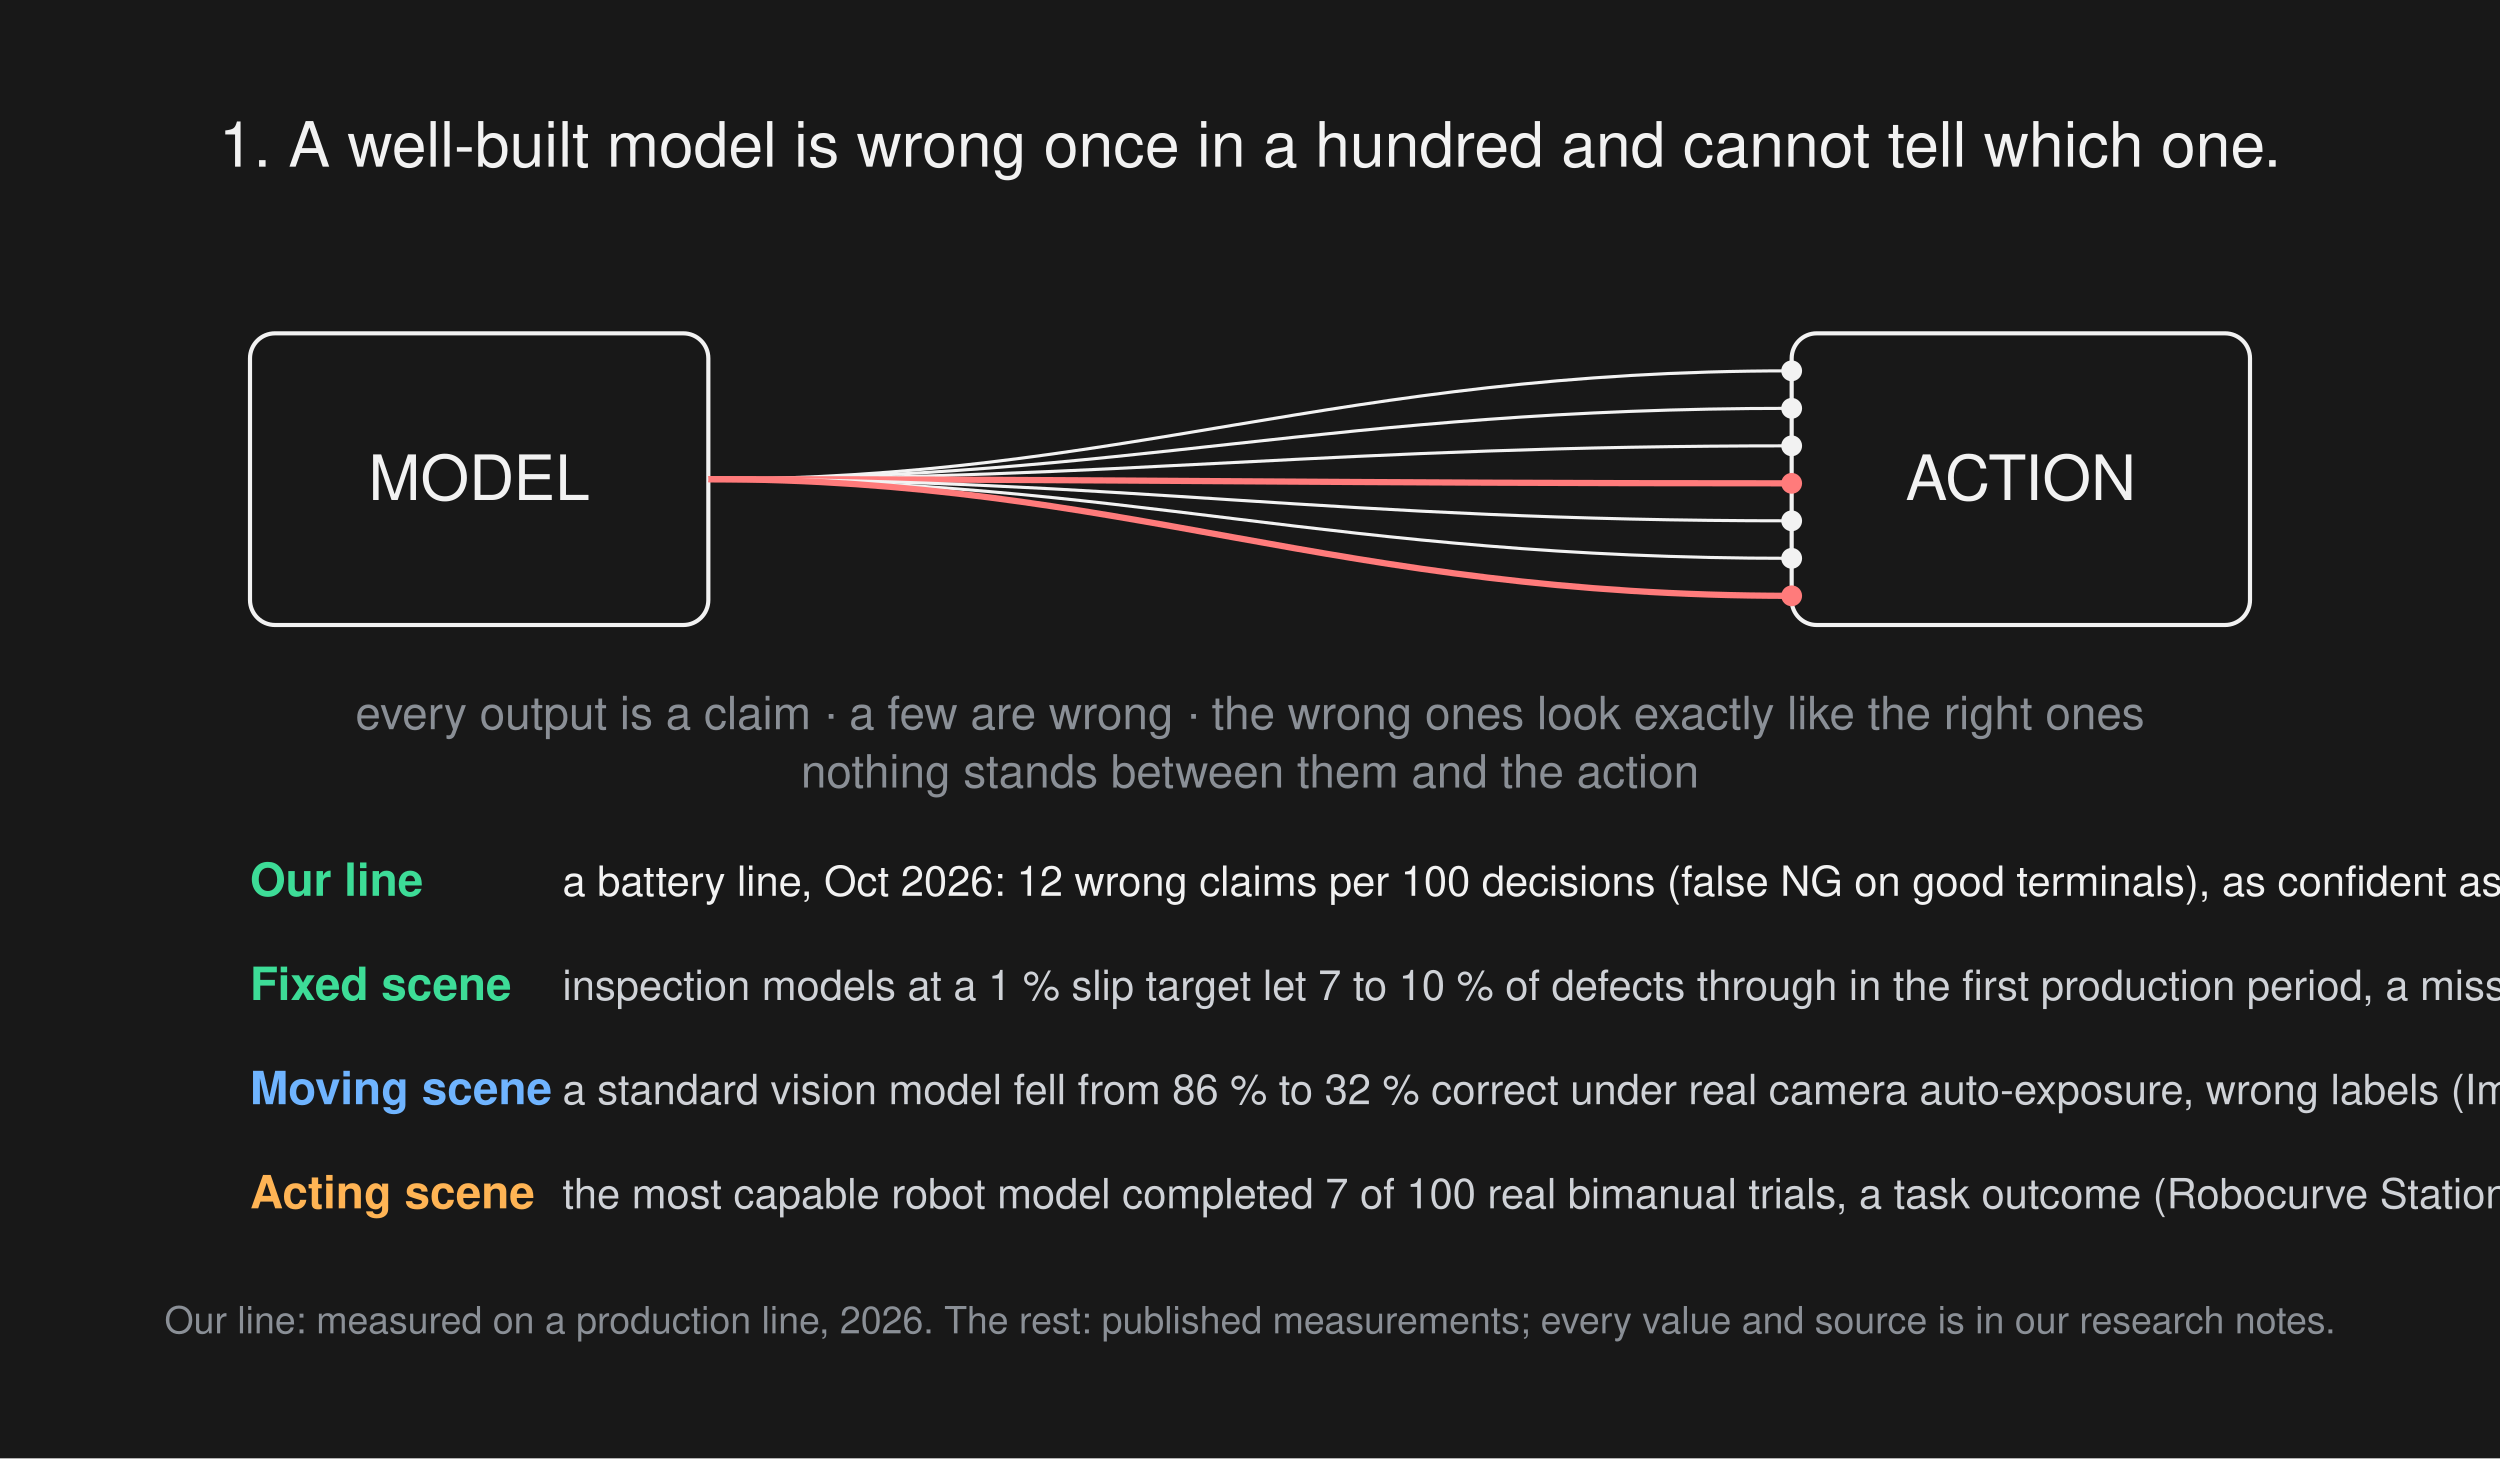
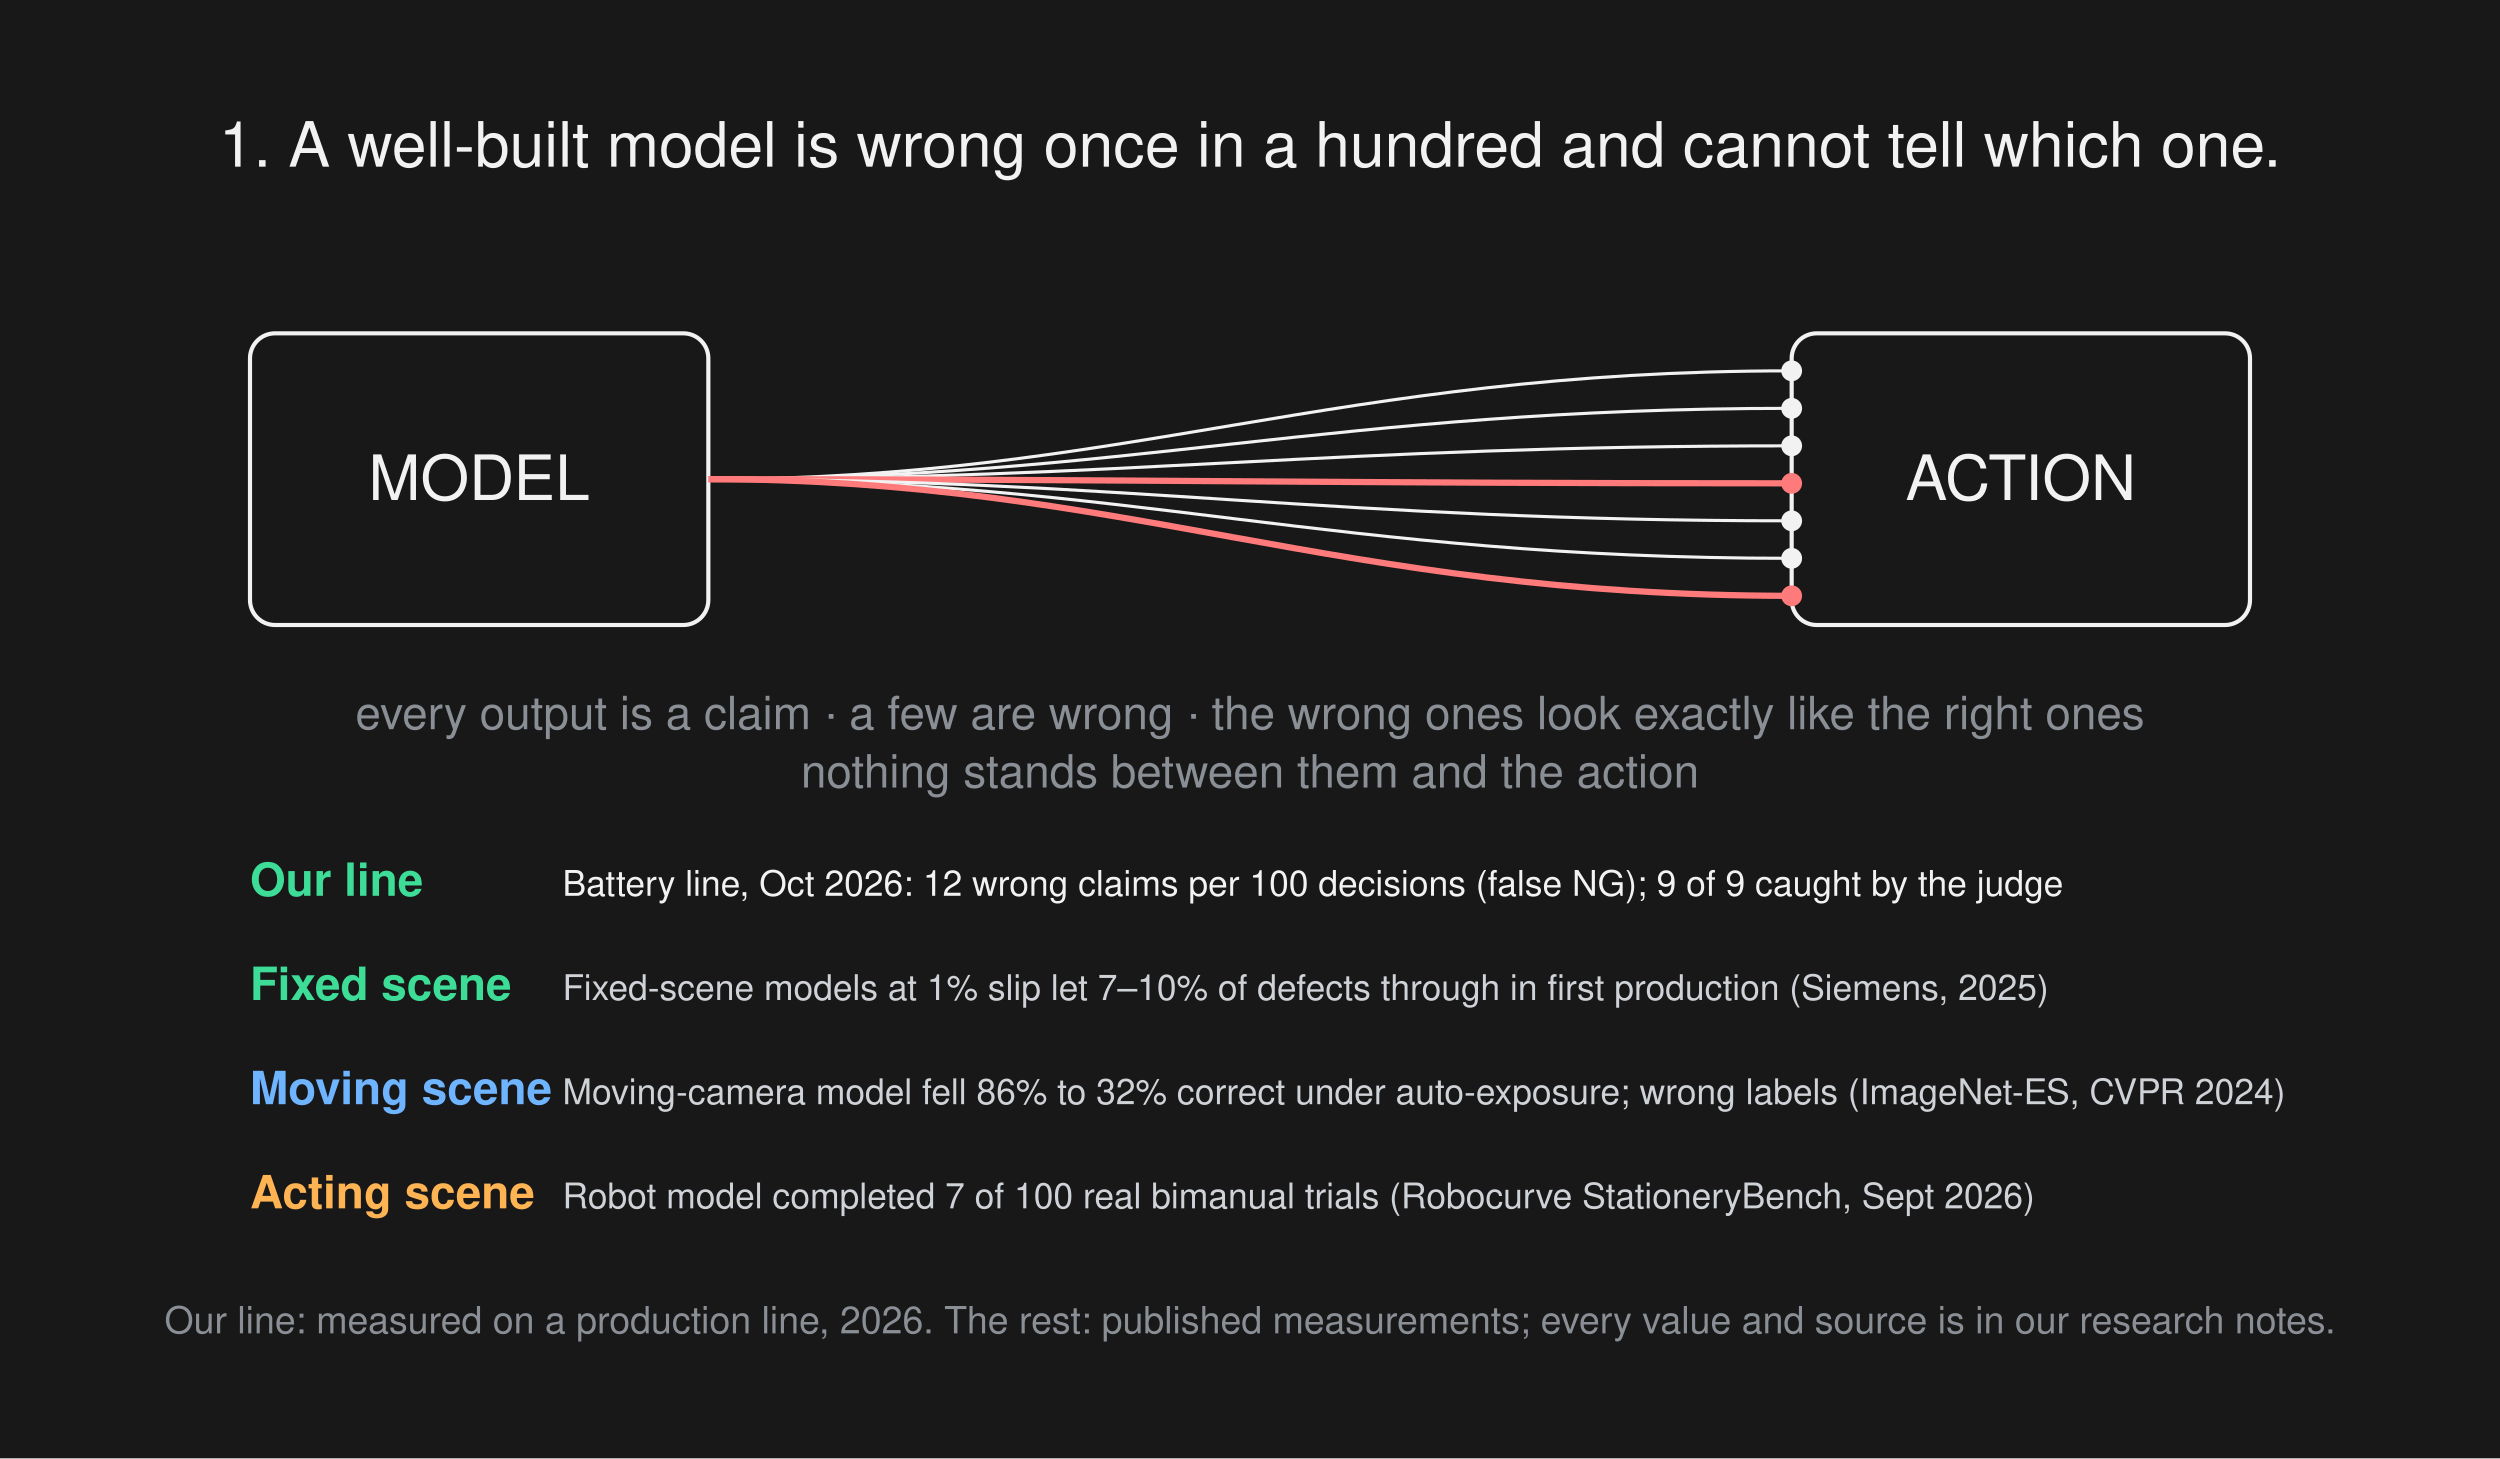
<svg xmlns="http://www.w3.org/2000/svg" viewBox="0 0 1200 700" width="1200" height="700">
  <rect width="1200" height="700" fill="#181818" />
  <text x="600" y="80" text-anchor="middle" fill="#F2F2F2" font-size="30" font-family="Carlito, Calibri, Helvetica, Arial, sans-serif">1. A well-built model is wrong once in a hundred and cannot tell which one.</text>
  <rect x="120" y="160" width="220" height="140" rx="12" fill="none" stroke="#F2F2F2" stroke-width="2" />
  <text x="230" y="240" text-anchor="middle" fill="#F2F2F2" font-size="30" font-family="Carlito, Calibri, Helvetica, Arial, sans-serif">MODEL</text>
  <rect x="860" y="160" width="220" height="140" rx="12" fill="none" stroke="#F2F2F2" stroke-width="2" />
  <text x="970" y="240" text-anchor="middle" fill="#F2F2F2" font-size="30" font-family="Carlito, Calibri, Helvetica, Arial, sans-serif">ACTION</text>
  <path d="M340 230 C 540 230, 640 178, 860 178" fill="none" stroke="#F2F2F2" stroke-width="1.5" />
  <circle cx="860" cy="178" r="5" fill="#F2F2F2" />
  <path d="M340 230 C 540 230, 640 196, 860 196" fill="none" stroke="#F2F2F2" stroke-width="1.5" />
  <circle cx="860" cy="196" r="5" fill="#F2F2F2" />
  <path d="M340 230 C 540 230, 640 214, 860 214" fill="none" stroke="#F2F2F2" stroke-width="1.5" />
  <circle cx="860" cy="214" r="5" fill="#F2F2F2" />
  <path d="M340 230 C 540 230, 640 232, 860 232" fill="none" stroke="#FF7B7B" stroke-width="3" />
  <circle cx="860" cy="232" r="5" fill="#FF7B7B" />
  <path d="M340 230 C 540 230, 640 250, 860 250" fill="none" stroke="#F2F2F2" stroke-width="1.5" />
  <circle cx="860" cy="250" r="5" fill="#F2F2F2" />
  <path d="M340 230 C 540 230, 640 268, 860 268" fill="none" stroke="#F2F2F2" stroke-width="1.5" />
  <circle cx="860" cy="268" r="5" fill="#F2F2F2" />
  <path d="M340 230 C 540 230, 640 286, 860 286" fill="none" stroke="#FF7B7B" stroke-width="3" />
  <circle cx="860" cy="286" r="5" fill="#FF7B7B" />
  <text x="600" y="350" text-anchor="middle" fill="#8A8F96" font-size="22" font-family="Carlito, Calibri, Helvetica, Arial, sans-serif">every output is a claim · a few are wrong · the wrong ones look exactly like the right ones</text>
  <text x="600" y="378" text-anchor="middle" fill="#8A8F96" font-size="22" font-family="Carlito, Calibri, Helvetica, Arial, sans-serif">nothing stands between them and the action</text>
  <text x="120" y="430" fill="#3DDC97" font-size="22" font-weight="bold" font-family="Carlito, Calibri, Helvetica, Arial, sans-serif">Our line</text>
-   <text x="270" y="430" fill="#F2F2F2" font-size="20" font-family="Carlito, Calibri, Helvetica, Arial, sans-serif">a battery line, Oct 2026: 12 wrong claims per 100 decisions (false NG on good terminals), as confident as the right ones; 9 of 9 caught by the judge</text>
+   <text x="270" y="430" fill="#F2F2F2" font-size="17" font-family="Carlito, Calibri, Helvetica, Arial, sans-serif">Battery line, Oct 2026: 12 wrong claims per 100 decisions (false NG); 9 of 9 caught by the judge</text>
  <text x="120" y="480" fill="#3DDC97" font-size="22" font-weight="bold" font-family="Carlito, Calibri, Helvetica, Arial, sans-serif">Fixed scene</text>
-   <text x="270" y="480" fill="#CFD2D7" font-size="20" font-family="Carlito, Calibri, Helvetica, Arial, sans-serif">inspection models at a 1 % slip target let 7 to 10 % of defects through in the first production period, a miss rate (Siemens, 2025)</text>
+   <text x="270" y="480" fill="#CFD2D7" font-size="17" font-family="Carlito, Calibri, Helvetica, Arial, sans-serif">Fixed-scene models at 1% slip let 7–10% of defects through in first production (Siemens, 2025)</text>
  <text x="120" y="530" fill="#6FB4FF" font-size="22" font-weight="bold" font-family="Carlito, Calibri, Helvetica, Arial, sans-serif">Moving scene</text>
-   <text x="270" y="530" fill="#CFD2D7" font-size="20" font-family="Carlito, Calibri, Helvetica, Arial, sans-serif">a standard vision model fell from 86 % to 32 % correct under real camera auto-exposure, wrong labels (ImageNet-ES, CVPR 2024)</text>
+   <text x="270" y="530" fill="#CFD2D7" font-size="17" font-family="Carlito, Calibri, Helvetica, Arial, sans-serif">Moving-camera model fell 86% to 32% correct under auto-exposure; wrong labels (ImageNet-ES, CVPR 2024)</text>
  <text x="120" y="580" fill="#FFB454" font-size="22" font-weight="bold" font-family="Carlito, Calibri, Helvetica, Arial, sans-serif">Acting scene</text>
-   <text x="270" y="580" fill="#CFD2D7" font-size="20" font-family="Carlito, Calibri, Helvetica, Arial, sans-serif">the most capable robot model completed 7 of 100 real bimanual trials, a task outcome (Robocurve StationeryBench, Sept 2026)</text>
+   <text x="270" y="580" fill="#CFD2D7" font-size="17" font-family="Carlito, Calibri, Helvetica, Arial, sans-serif">Robot model completed 7 of 100 real bimanual trials (Robocurve StationeryBench, Sept 2026)</text>
  <text x="600" y="640" text-anchor="middle" fill="#8A8F96" font-size="18" font-family="Carlito, Calibri, Helvetica, Arial, sans-serif">Our line: measured on a production line, 2026. The rest: published measurements; every value and source is in our research notes.</text>
</svg>
